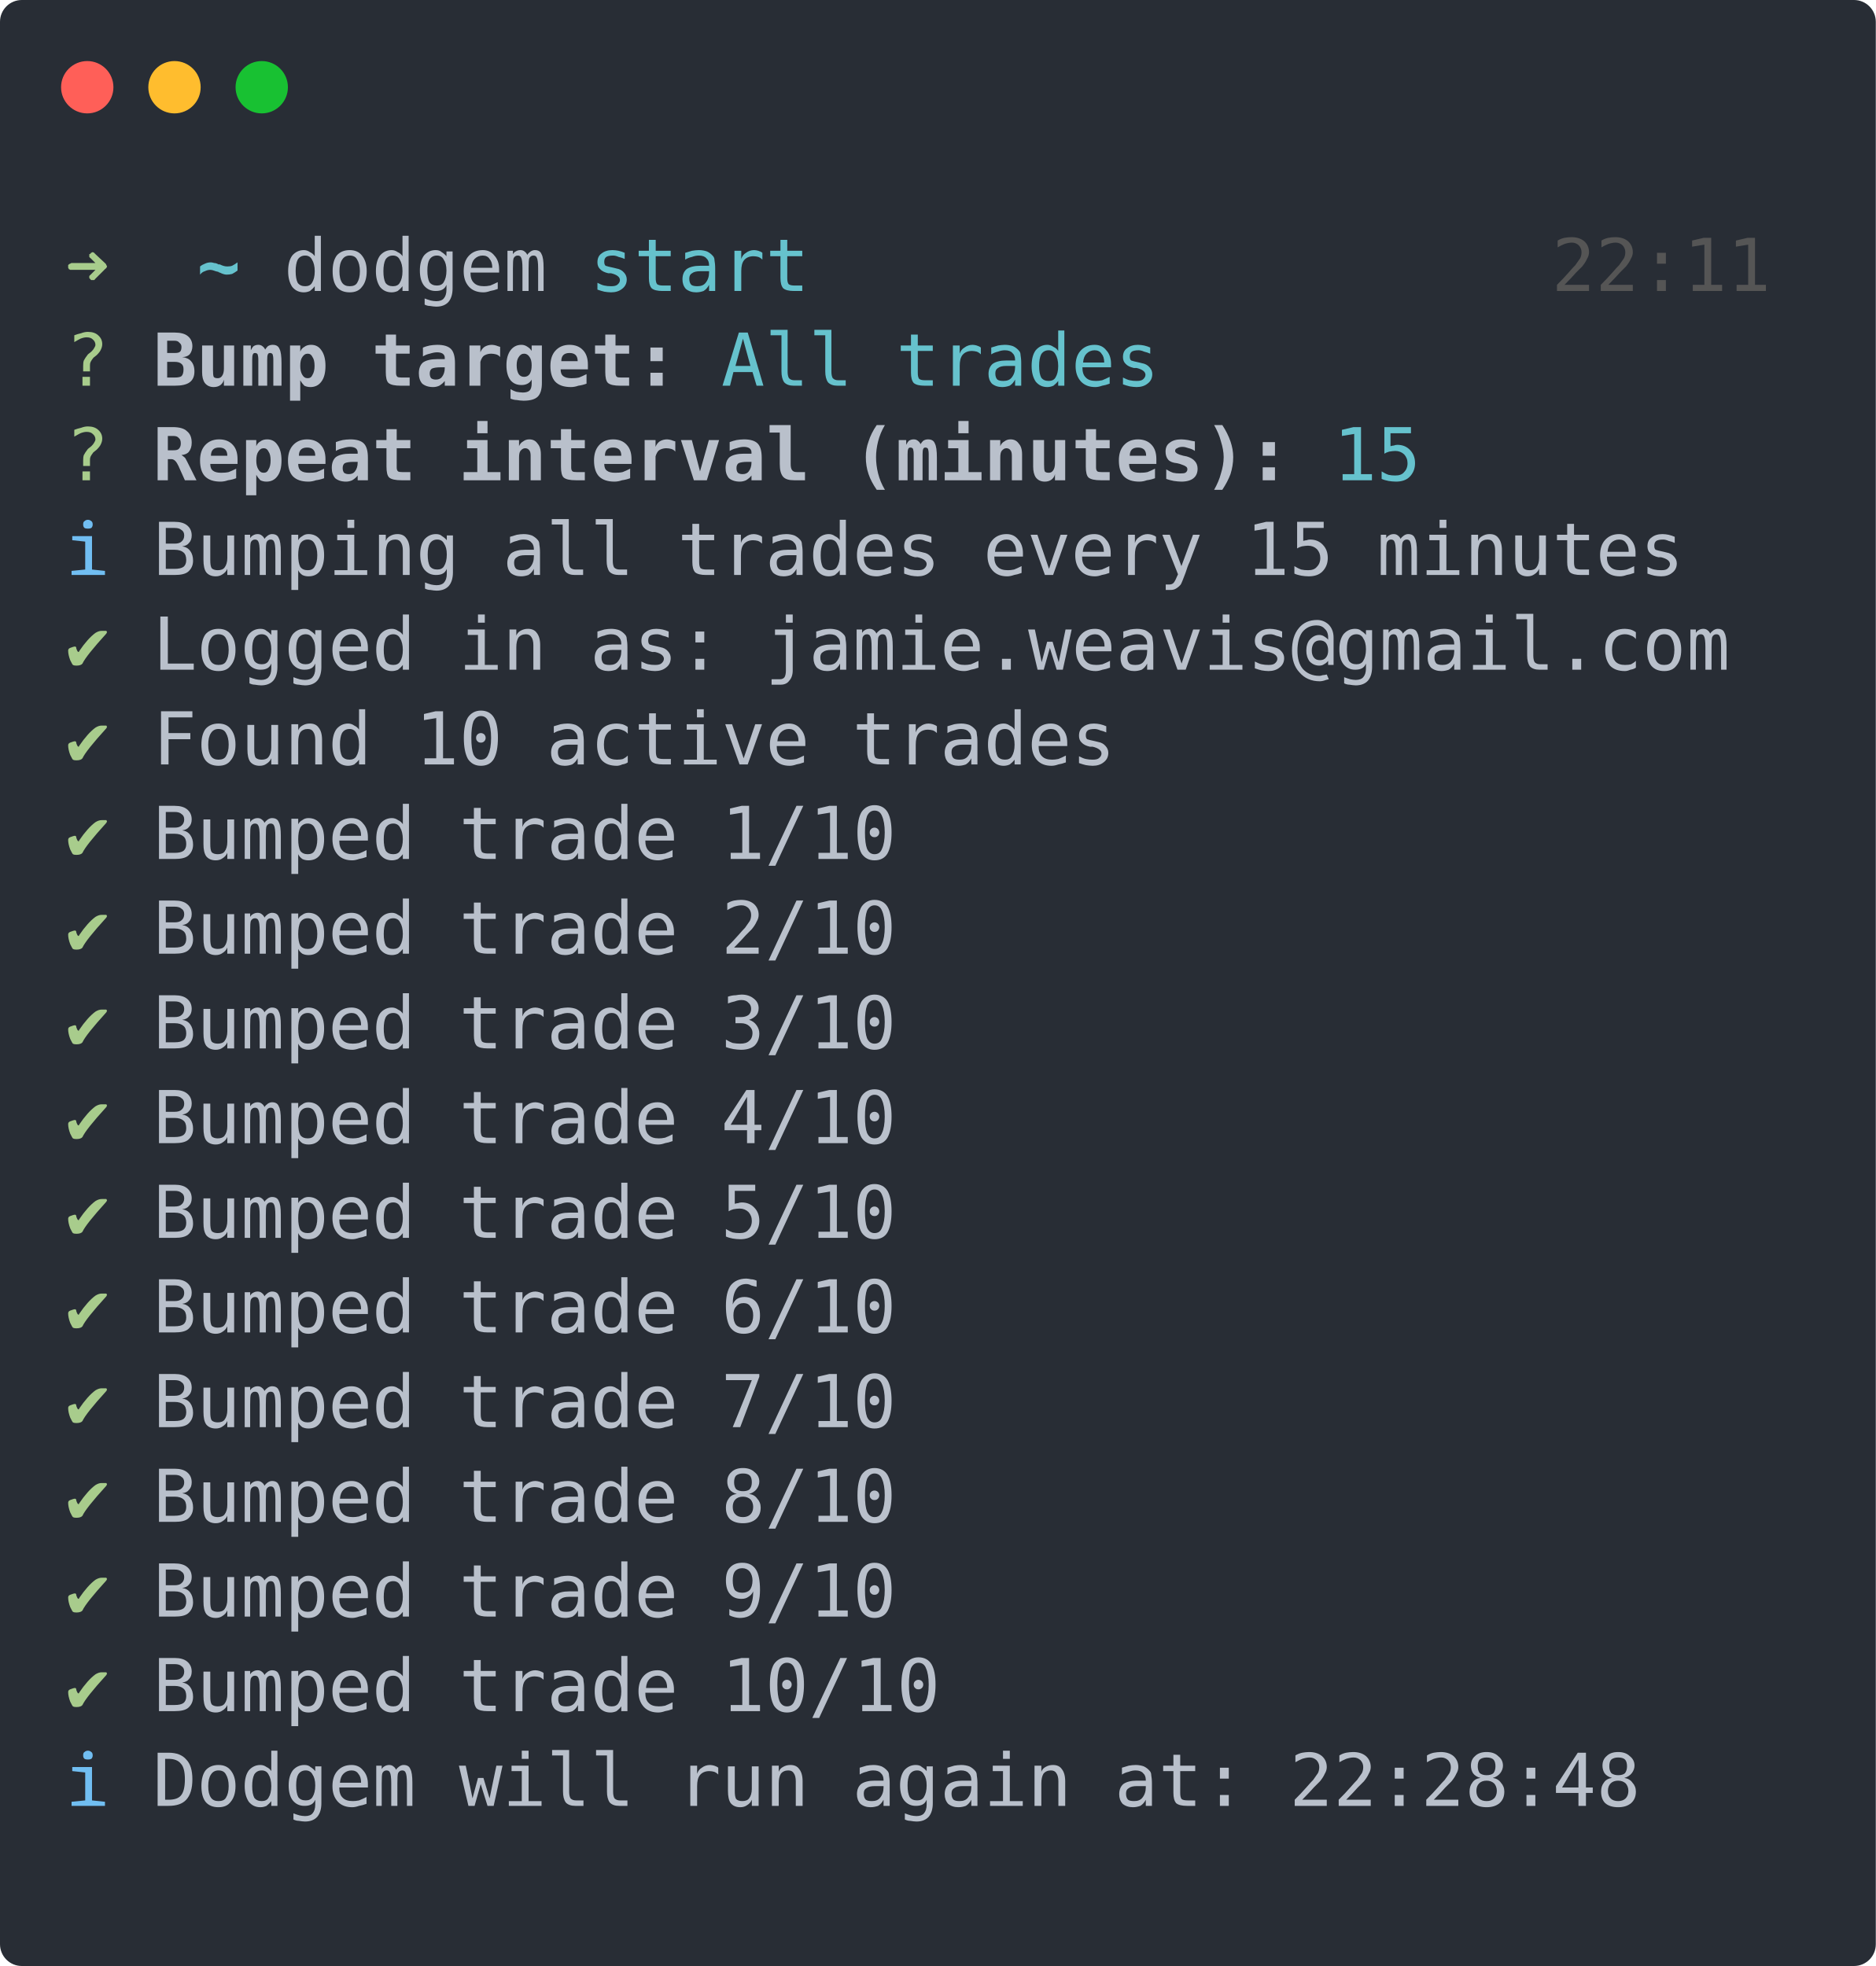
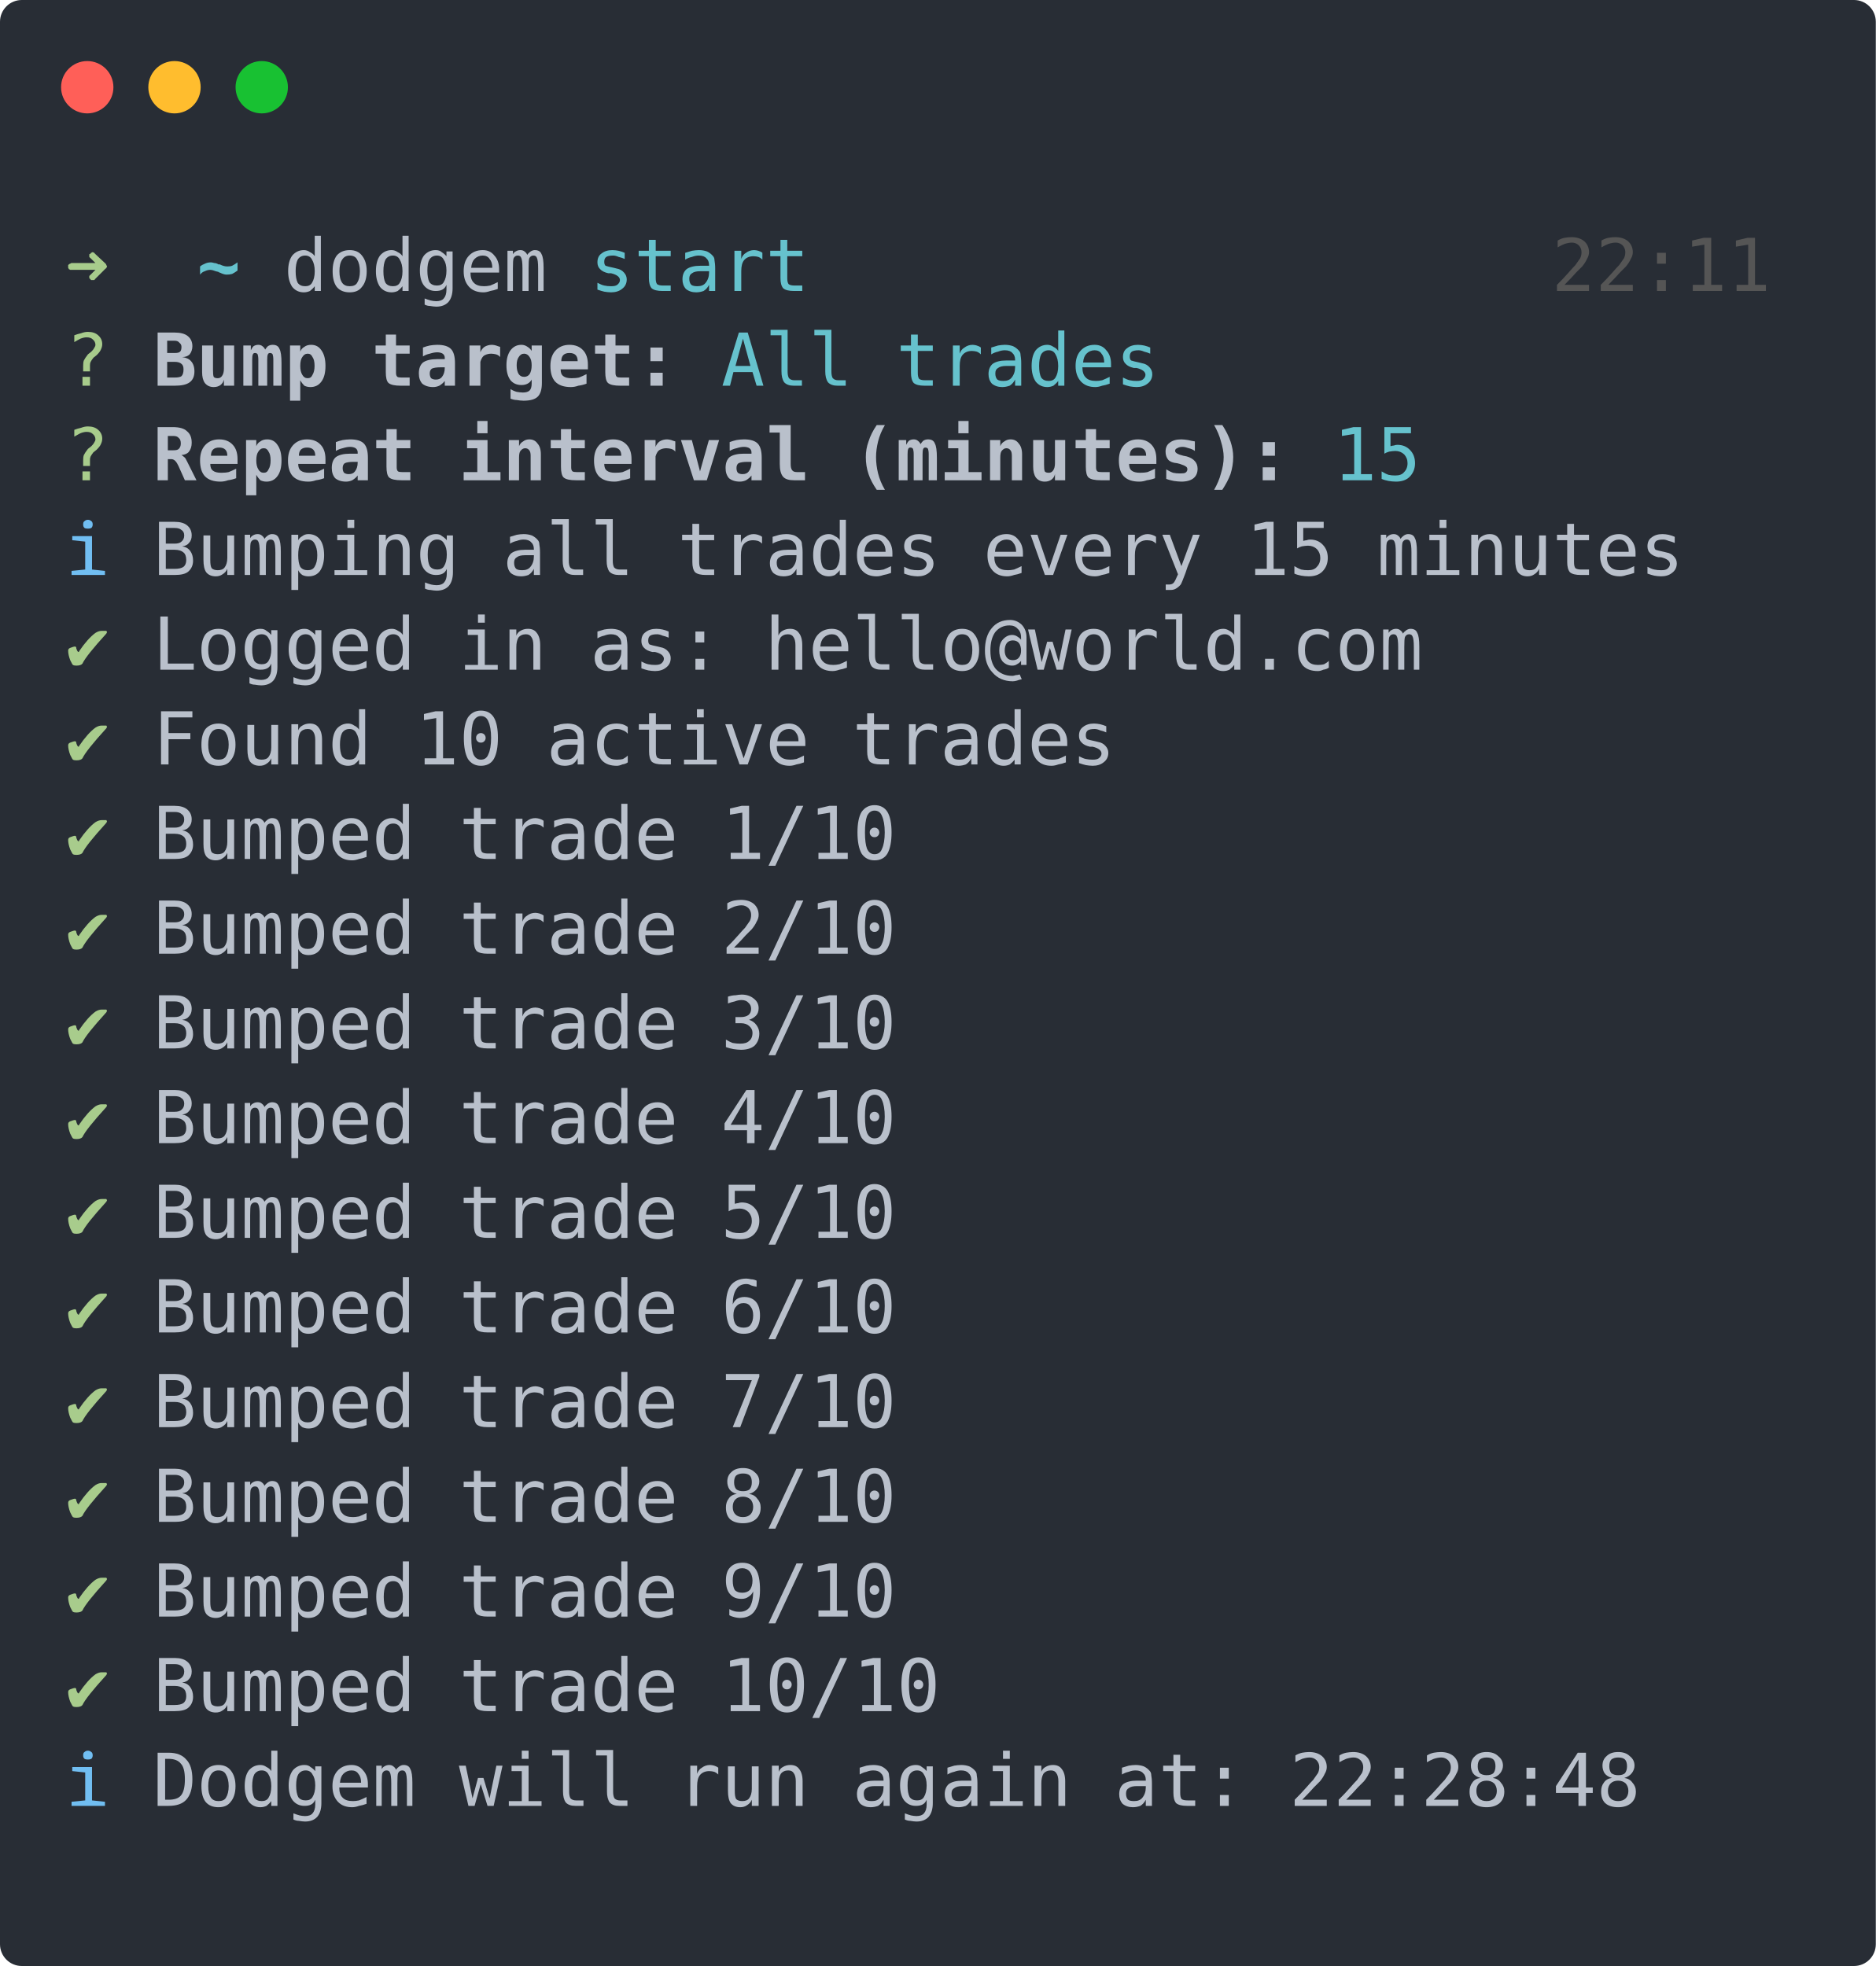
<svg xmlns="http://www.w3.org/2000/svg" xmlns:xlink="http://www.w3.org/1999/xlink" width="430" height="450.78">
  <rect width="430" height="450.78" rx="5" ry="5" class="a" />
  <svg y="0%" x="0%">
    <circle cx="20" cy="20" r="6" fill="#ff5f58" />
    <circle cx="40" cy="20" r="6" fill="#ffbd2e" />
    <circle cx="60" cy="20" r="6" fill="#18c132" />
  </svg>
  <svg height="390.78" viewBox="0 0 39 39.078" width="390" x="15" y="50">
    <style>.a{fill:#282d35}.i{fill:#b9c0cb}.j{fill:#66c2cd}.l{fill:#a8cc8c}.m{fill:#b9c0cb;font-weight:700}.n{fill:#71bef2}</style>
    <g font-size="1.67" font-family="Monaco,Consolas,Menlo,'Bitstream Vera Sans Mono','Powerline Symbols',monospace">
      <defs>
        <symbol id="a">
          <path fill="transparent" d="M0 0h39v19H0z" />
        </symbol>
      </defs>
      <path class="a" d="M0 0h39v39.078H0z" />
      <svg width="39">
        <svg>
          <use xlink:href="#a" />
          <text y="1.67" fill="#a8cc8c" font-weight="700">➜</text>
          <text x="3.006" y="1.67" fill="#66c2cd" font-weight="700">~</text>
          <text x="5.01" y="1.67" class="i">dodgem</text>
          <text x="12.024" y="1.67" class="j">start</text>
          <text x="34.068" y="1.67" fill="#555">22:11</text>
          <text y="3.841" class="l">?</text>
          <text x="2.004" y="3.841" class="m">Bump</text>
          <text x="7.014" y="3.841" class="m">target:</text>
          <text x="15.03" y="3.841" class="j">All</text>
          <text x="19.038" y="3.841" class="j">trades</text>
          <text y="6.012" class="l">?</text>
          <text x="2.004" y="6.012" class="m">Repeat</text>
          <text x="9.018" y="6.012" class="m">interval</text>
          <text x="18.036" y="6.012" class="m">(minutes):</text>
          <text x="29.058" y="6.012" class="j">15</text>
          <text y="8.183" class="n">ℹ</text>
          <text x="2.004" y="8.183" class="i">Bumping</text>
          <text x="10.02" y="8.183" class="i">all</text>
          <text x="14.028" y="8.183" class="i">trades</text>
          <text x="21.042" y="8.183" class="i">every</text>
          <text x="27.054" y="8.183" class="i">15</text>
          <text x="30.06" y="8.183" class="i">minutes</text>
          <text y="10.354" class="l">✔</text>
          <text x="2.004" y="10.354" class="i">Logged</text>
          <text x="9.018" y="10.354" class="i">in</text>
          <text x="12.024" y="10.354" class="i">as:</text>
-           <text x="16.032" y="10.354" class="i">jamie.weavis@gmail.com</text>
+           <text x="16.032" y="10.354" class="i">hello@world.com</text>
          <text y="12.525" class="l">✔</text>
          <text x="2.004" y="12.525" class="i">Found</text>
          <text x="8.016" y="12.525" class="i">10</text>
          <text x="11.022" y="12.525" class="i">active</text>
          <text x="18.036" y="12.525" class="i">trades</text>
          <text y="14.696" class="l">✔</text>
          <text x="2.004" y="14.696" class="i">Bumped</text>
          <text x="9.018" y="14.696" class="i">trade</text>
          <text x="15.03" y="14.696" class="i">1/10</text>
          <text y="16.867" class="l">✔</text>
          <text x="2.004" y="16.867" class="i">Bumped</text>
          <text x="9.018" y="16.867" class="i">trade</text>
          <text x="15.03" y="16.867" class="i">2/10</text>
          <text y="19.038" class="l">✔</text>
          <text x="2.004" y="19.038" class="i">Bumped</text>
          <text x="9.018" y="19.038" class="i">trade</text>
          <text x="15.03" y="19.038" class="i">3/10</text>
          <text y="21.209" class="l">✔</text>
          <text x="2.004" y="21.209" class="i">Bumped</text>
          <text x="9.018" y="21.209" class="i">trade</text>
          <text x="15.03" y="21.209" class="i">4/10</text>
          <text y="23.38" class="l">✔</text>
          <text x="2.004" y="23.38" class="i">Bumped</text>
          <text x="9.018" y="23.38" class="i">trade</text>
          <text x="15.03" y="23.38" class="i">5/10</text>
          <text y="25.551" class="l">✔</text>
          <text x="2.004" y="25.551" class="i">Bumped</text>
          <text x="9.018" y="25.551" class="i">trade</text>
          <text x="15.03" y="25.551" class="i">6/10</text>
          <text y="27.722" class="l">✔</text>
          <text x="2.004" y="27.722" class="i">Bumped</text>
          <text x="9.018" y="27.722" class="i">trade</text>
          <text x="15.03" y="27.722" class="i">7/10</text>
          <text y="29.893" class="l">✔</text>
          <text x="2.004" y="29.893" class="i">Bumped</text>
          <text x="9.018" y="29.893" class="i">trade</text>
          <text x="15.03" y="29.893" class="i">8/10</text>
          <text y="32.064" class="l">✔</text>
          <text x="2.004" y="32.064" class="i">Bumped</text>
          <text x="9.018" y="32.064" class="i">trade</text>
          <text x="15.03" y="32.064" class="i">9/10</text>
          <text y="34.235" class="l">✔</text>
          <text x="2.004" y="34.235" class="i">Bumped</text>
          <text x="9.018" y="34.235" class="i">trade</text>
          <text x="15.03" y="34.235" class="i">10/10</text>
          <text y="36.406" class="n">ℹ</text>
          <text x="2.004" y="36.406" class="i">Dodgem</text>
          <text x="9.018" y="36.406" class="i">will</text>
          <text x="14.028" y="36.406" class="i">run</text>
          <text x="18.036" y="36.406" class="i">again</text>
          <text x="24.048" y="36.406" class="i">at:</text>
          <text x="28.056" y="36.406" class="i">22:28:48</text>
        </svg>
      </svg>
    </g>
  </svg>
</svg>
